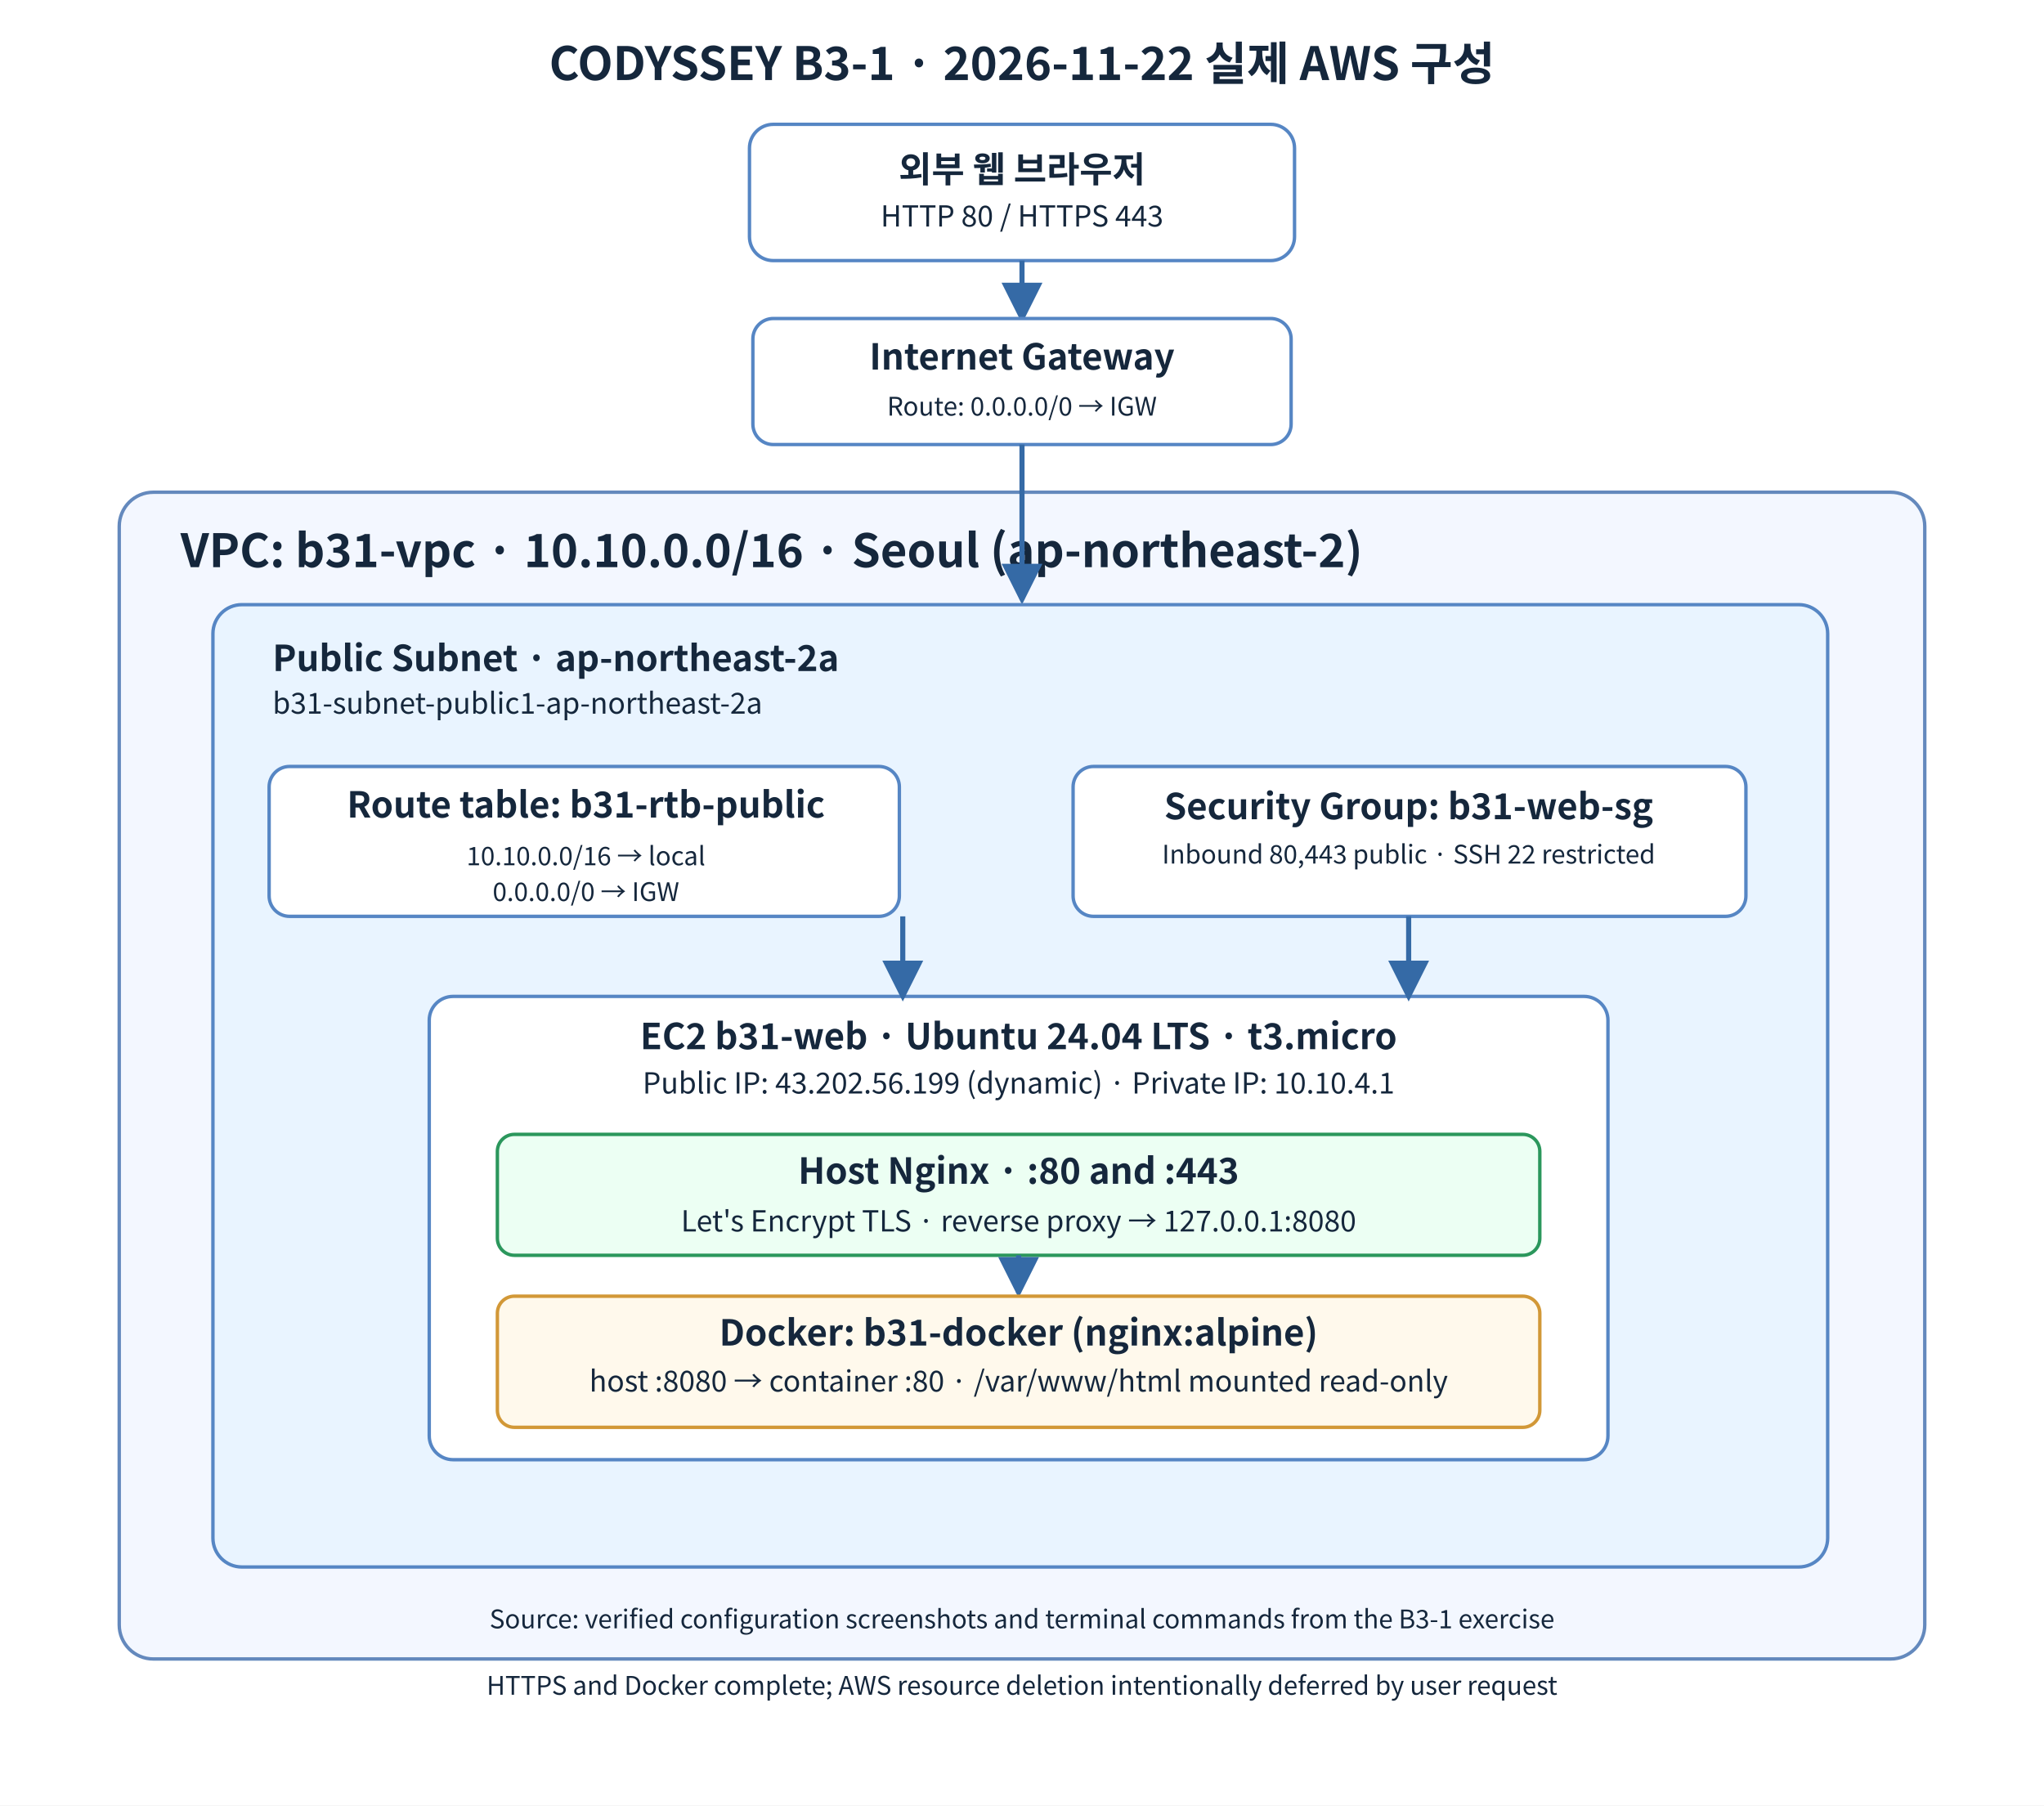
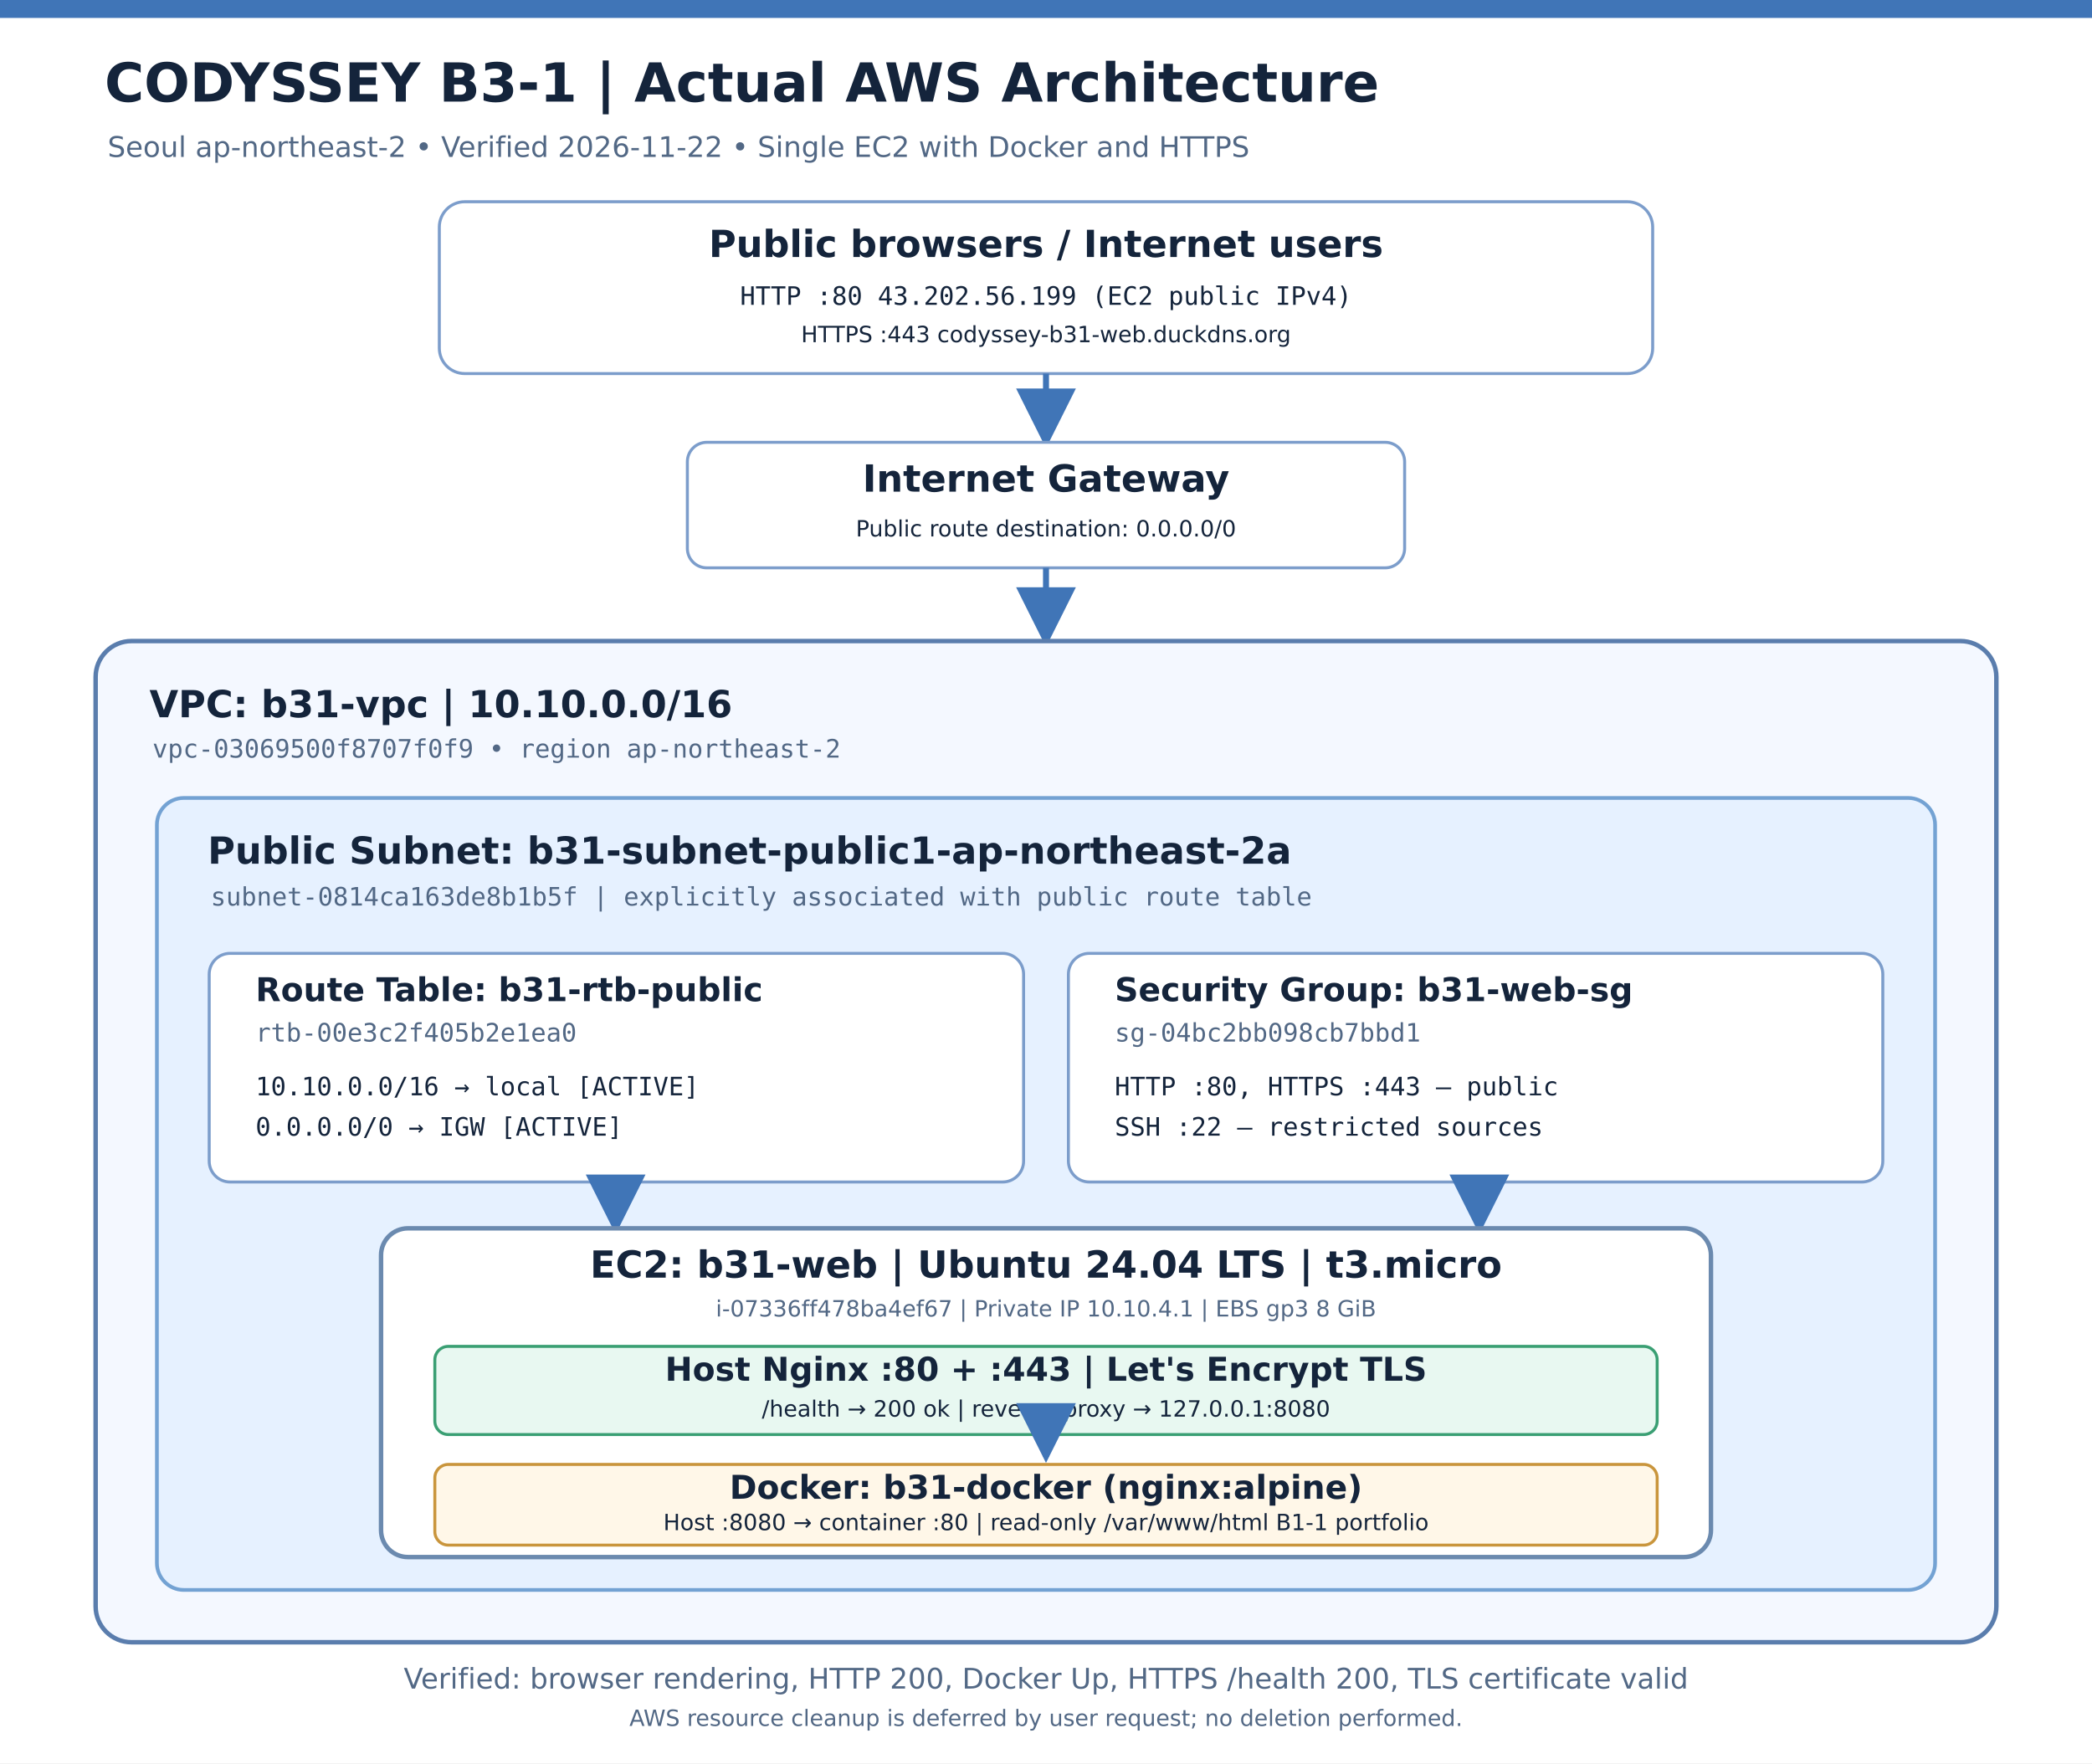
- <svg xmlns="http://www.w3.org/2000/svg" viewBox="0 0 1200 1060" width="1200" height="1060">
+ <svg xmlns="http://www.w3.org/2000/svg" width="1400" height="1180" viewBox="0 0 1400 1180">
  <defs>
-     <style>text{font-family:'Noto Sans CJK KR','Malgun Gothic',Arial,sans-serif;fill:#15273c} .hd{font-size:27px;font-weight:700} .label{font-size:21px;font-weight:600}.sub{font-size:17px}.small{font-size:15px}.area{fill:#f3f7ff;stroke:#6489bd;stroke-width:2}.node{fill:#fff;stroke:#5686c4;stroke-width:2}.arrow{fill:none;stroke:#356aa6;stroke-width:3;marker-end:url(#m)}</style>
-     <marker id="m" markerWidth="8" markerHeight="8" refX="7" refY="4" orient="auto">
-       <path d="M0 0 L8 4 L0 8z" fill="#356aa6" />
+     <style>
+ text { font-family: "DejaVu Sans", Arial, sans-serif; fill: #14243B; }
+ .h1 {font-size:36px; font-weight:700;}
+ .h2 {font-size:25px; font-weight:700;}
+ .big {font-size:22px; font-weight:700;}
+ .body {font-size:19px;}
+ .mono {font-family:"DejaVu Sans Mono",monospace; font-size:17px;}
+ .small {font-size:15px;}
+ .muted {fill:#526885;}
+ .line {stroke:#4075B7; stroke-width:4; fill:none; marker-end:url(#arrow);}
+ .card {fill:#FFFFFF; stroke:#7C9DCB; stroke-width:2;}
+ </style>
+     <marker id="arrow" markerWidth="11" markerHeight="11" refX="9" refY="5" orient="auto">
+       <path d="M0 0 L10 5 L0 10 Z" fill="#4075B7" />
    </marker>
  </defs>
-   <rect width="1200" height="1060" fill="#fff" />
-   <text x="600" y="47" class="hd" text-anchor="middle">CODYSSEY B3-1 · 2026-11-22 실제 AWS 구성</text>
-   <rect x="440" y="73" width="320" height="80" rx="14" class="node" />
-   <text x="600" y="107" text-anchor="middle" class="label">외부 웹 브라우저</text>
-   <text x="600" y="133" text-anchor="middle" class="sub">HTTP 80 / HTTPS 443</text>
-   <path d="M600 153 V187" class="arrow" />
-   <rect x="442" y="187" width="316" height="74" rx="12" class="node" />
-   <text x="600" y="217" class="label" text-anchor="middle">Internet Gateway</text>
-   <text x="600" y="244" class="small" text-anchor="middle">Route: 0.0.0.0/0 → IGW</text>
-   <rect x="70" y="289" width="1060" height="685" rx="20" class="area" />
-   <text x="106" y="333" class="hd">VPC: b31-vpc · 10.10.0.0/16 · Seoul (ap-northeast-2)</text>
-   <path d="M600 261 V352" class="arrow" />
-   <rect x="125" y="355" width="948" height="565" rx="17" fill="#e9f4ff" stroke="#5686c4" stroke-width="2" />
-   <text x="160" y="394" class="label">Public Subnet · ap-northeast-2a</text>
-   <text x="160" y="419" class="sub">b31-subnet-public1-ap-northeast-2a</text>
-   <rect x="158" y="450" width="370" height="88" rx="12" class="node" />
-   <text x="344" y="480" class="label" text-anchor="middle">Route table: b31-rtb-public</text>
-   <text x="344" y="508" class="small" text-anchor="middle">10.10.0.0/16 → local</text>
-   <text x="344" y="529" class="small" text-anchor="middle">0.0.0.0/0 → IGW</text>
-   <rect x="630" y="450" width="395" height="88" rx="12" class="node" />
-   <text x="827" y="481" class="label" text-anchor="middle">Security Group: b31-web-sg</text>
-   <text x="827" y="507" class="small" text-anchor="middle">Inbound 80,443 public · SSH 22 restricted</text>
-   <rect x="252" y="585" width="692" height="272" rx="14" class="node" />
-   <text x="598" y="616" text-anchor="middle" class="label">EC2 b31-web · Ubuntu 24.04 LTS · t3.micro</text>
-   <text x="598" y="642" text-anchor="middle" class="sub">Public IP: 43.202.56.199 (dynamic) · Private IP: 10.10.4.1</text>
-   <rect x="292" y="666" width="612" height="71" rx="10" fill="#ecfff3" stroke="#2b975c" stroke-width="2" />
-   <text x="598" y="695" text-anchor="middle" class="label">Host Nginx · :80 and :443</text>
-   <text x="598" y="723" text-anchor="middle" class="sub">Let's Encrypt TLS · reverse proxy → 127.0.0.1:8080</text>
-   <path d="M598 737 V759" class="arrow" />
-   <rect x="292" y="761" width="612" height="77" rx="10" fill="#fff9ec" stroke="#d29837" stroke-width="2" />
-   <text x="598" y="790" text-anchor="middle" class="label">Docker: b31-docker (nginx:alpine)</text>
-   <text x="598" y="817" text-anchor="middle" class="sub">host :8080 → container :80 · /var/www/html mounted read-only</text>
-   <path d="M530 538 V585" class="arrow" />
-   <path d="M827 538 V585" class="arrow" />
-   <text x="600" y="956" text-anchor="middle" class="small">Source: verified configuration screenshots and terminal commands from the B3-1 exercise</text>
-   <text x="600" y="995" text-anchor="middle" class="small">HTTPS and Docker complete; AWS resource deletion intentionally deferred by user request</text>
+   <rect width="1400" height="1180" fill="#FFFFFF" />
+   <rect x="0" y="0" width="1400" height="12" fill="#4075B7" />
+   <text x="70" y="68" class="h1">CODYSSEY B3-1  |  Actual AWS Architecture</text>
+   <text x="72" y="105" class="body muted">Seoul ap-northeast-2  •  Verified 2026-11-22  •  Single EC2 with Docker and HTTPS</text>
+   <rect x="294" y="135" width="812" height="115" rx="17" class="card" />
+   <text x="700" y="172" text-anchor="middle" class="h2">Public browsers / Internet users</text>
+   <text x="700" y="204" text-anchor="middle" class="mono">HTTP  :80    43.202.56.199 (EC2 public IPv4)</text>
+   <text x="700" y="229" text-anchor="middle" class="small">HTTPS :443  codyssey-b31-web.duckdns.org</text>
+   <path d="M700 250 V296" class="line" />
+   <rect x="460" y="296" width="480" height="84" rx="13" class="card" />
+   <text x="700" y="329" text-anchor="middle" class="h2">Internet Gateway</text>
+   <text x="700" y="359" text-anchor="middle" class="small">Public route destination: 0.0.0.0/0</text>
+   <path d="M700 380 V429" class="line" />
+   <rect x="64" y="429" width="1272" height="670" rx="24" fill="#F4F8FF" stroke="#5A7DAD" stroke-width="3" />
+   <text x="100" y="480" class="h2">VPC: b31-vpc  |  10.10.0.0/16</text>
+   <text x="102" y="507" class="mono muted">vpc-03069500f8707f0f9  •  region ap-northeast-2</text>
+   <rect x="105" y="534" width="1190" height="530" rx="18" fill="#E6F1FF" stroke="#73A2D3" stroke-width="2.5" />
+   <text x="139" y="578" class="h2">Public Subnet: b31-subnet-public1-ap-northeast-2a</text>
+   <text x="141" y="606" class="mono muted">subnet-0814ca163de8b1b5f   |   explicitly associated with public route table</text>
+   <rect x="140" y="638" width="545" height="153" rx="14" class="card" />
+   <text x="171" y="670" class="big">Route Table: b31-rtb-public</text>
+   <text x="171" y="697" class="mono muted">rtb-00e3c2f405b2e1ea0</text>
+   <text x="171" y="733" class="mono">10.10.0.0/16  →  local   [ACTIVE]</text>
+   <text x="171" y="760" class="mono">0.0.0.0/0     →  IGW     [ACTIVE]</text>
+   <rect x="715" y="638" width="545" height="153" rx="14" class="card" />
+   <text x="746" y="670" class="big">Security Group: b31-web-sg</text>
+   <text x="746" y="697" class="mono muted">sg-04bc2bb098cb7bbd1</text>
+   <text x="746" y="733" class="mono">HTTP :80, HTTPS :443 — public</text>
+   <text x="746" y="760" class="mono">SSH  :22 — restricted sources</text>
+   <path d="M412 791 V822" class="line" />
+   <path d="M990 791 V822" class="line" />
+   <rect x="255" y="822" width="890" height="220" rx="18" fill="#FFFFFF" stroke="#6B8AAF" stroke-width="3" />
+   <text x="700" y="855" text-anchor="middle" class="h2">EC2: b31-web  |  Ubuntu 24.04 LTS  |  t3.micro</text>
+   <text x="700" y="881" text-anchor="middle" class="small muted">i-07336ff478ba4ef67  |  Private IP 10.10.4.1  |  EBS gp3 8 GiB</text>
+   <rect x="291" y="901" width="818" height="59" rx="9" fill="#E8F8F1" stroke="#3A9F73" stroke-width="2" />
+   <text x="700" y="924" text-anchor="middle" class="big">Host Nginx :80 + :443  |  Let's Encrypt TLS</text>
+   <text x="700" y="948" text-anchor="middle" class="small">/health → 200 ok   |   reverse proxy → 127.0.0.1:8080</text>
+   <path d="M700 960 V975" class="line" />
+   <rect x="291" y="980" width="818" height="54" rx="9" fill="#FFF7E8" stroke="#C9953C" stroke-width="2" />
+   <text x="700" y="1003" text-anchor="middle" class="big">Docker: b31-docker (nginx:alpine)</text>
+   <text x="700" y="1024" text-anchor="middle" class="small">Host :8080 → container :80  |  read-only /var/www/html B1-1 portfolio</text>
+   <text x="700" y="1130" text-anchor="middle" class="body muted">Verified: browser rendering, HTTP 200, Docker Up, HTTPS /health 200, TLS certificate valid</text>
+   <text x="700" y="1155" text-anchor="middle" class="small muted">AWS resource cleanup is deferred by user request; no deletion performed.</text>
</svg>
